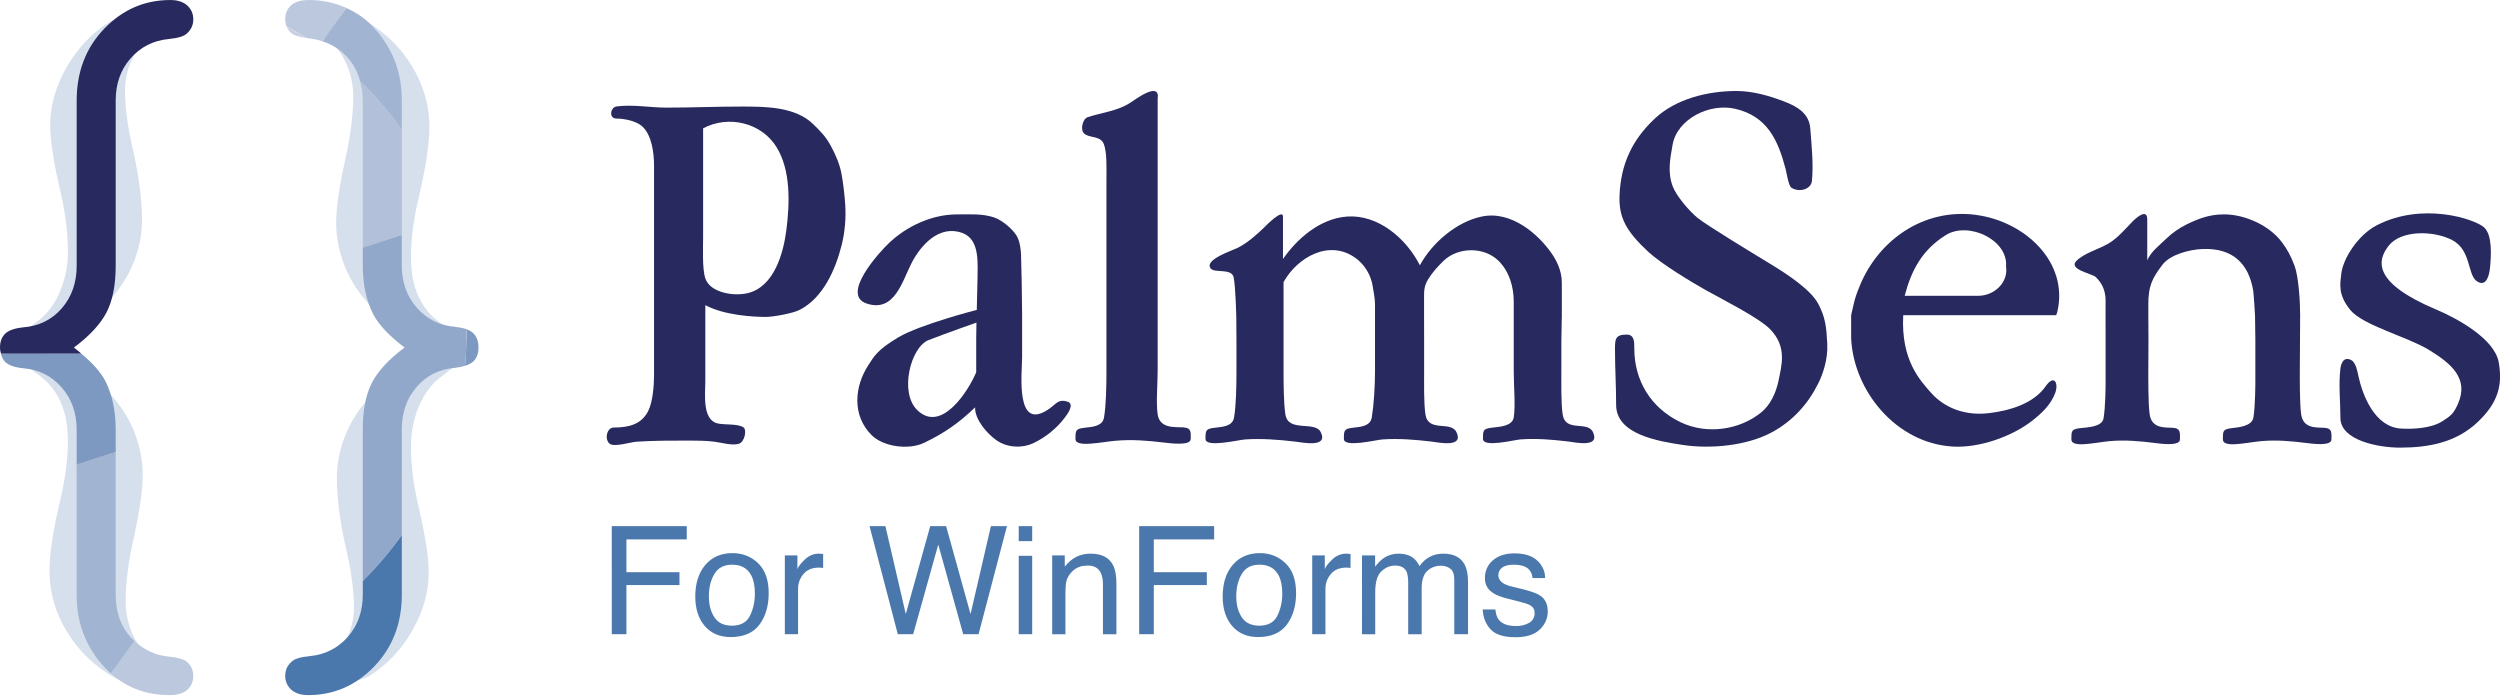
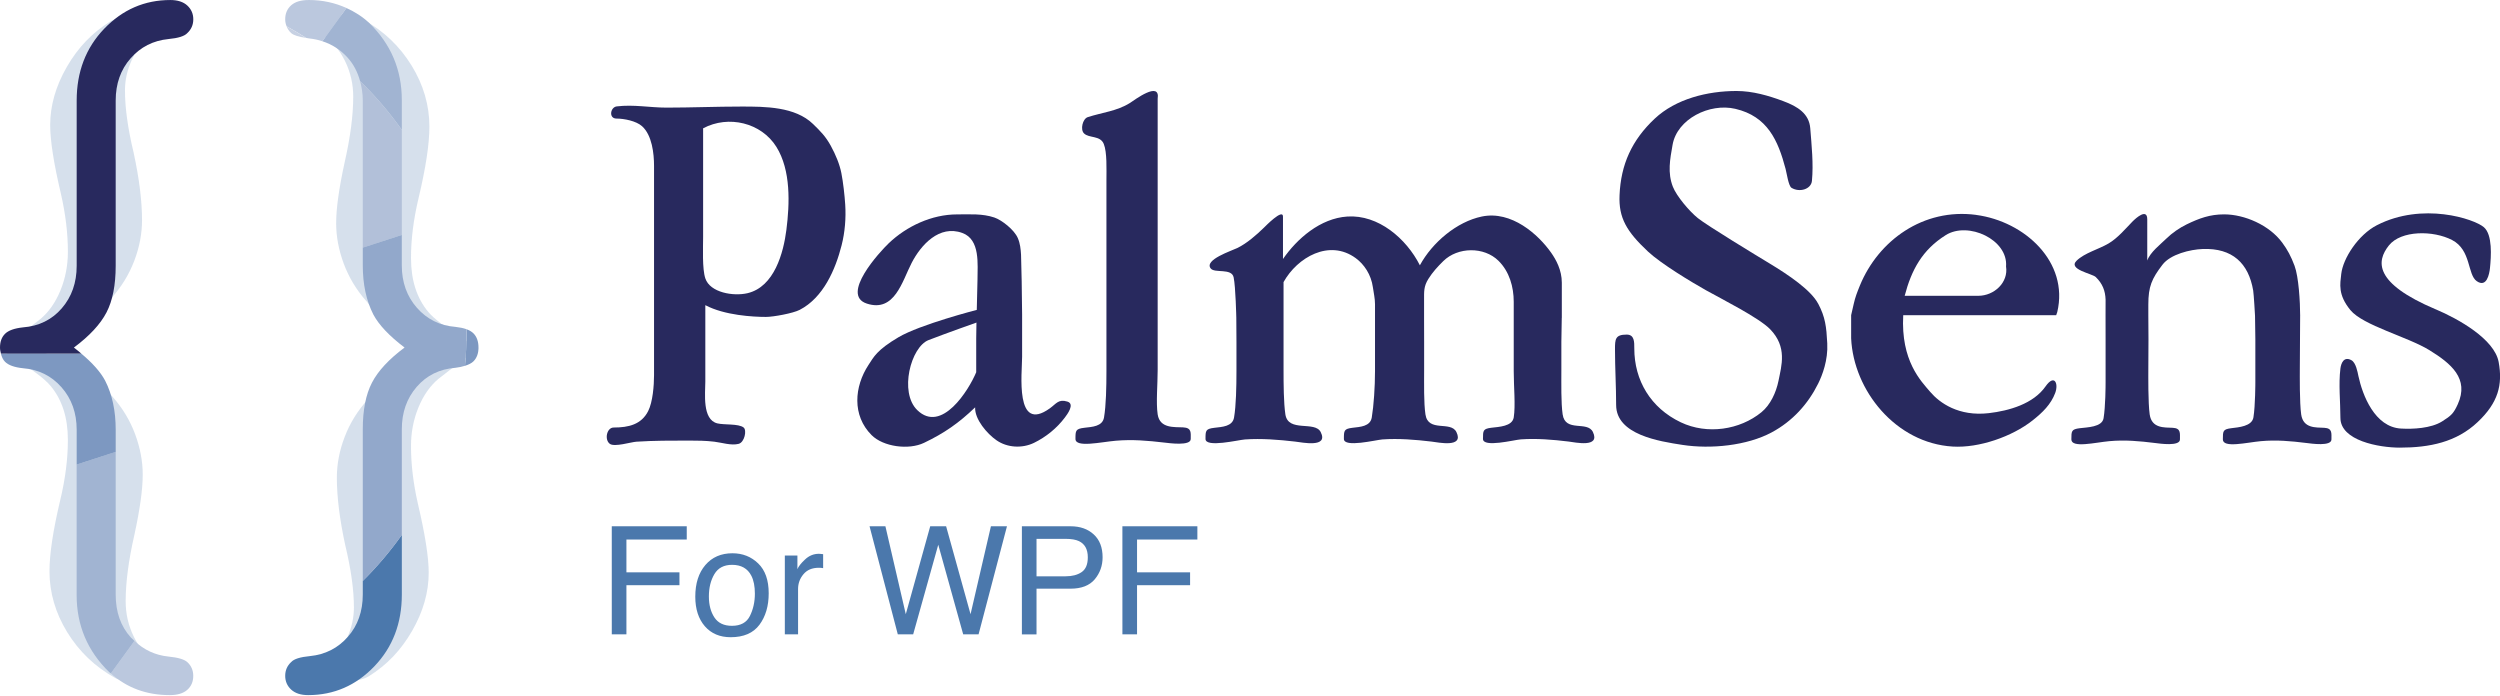
<svg xmlns="http://www.w3.org/2000/svg" width="132.73" height="36.905" version="1.1" viewBox="0 0 132.73 36.905">
  <g transform="translate(-25.93,-20.731)">
    <g fill="#4b78ac" opacity=".23">
      <path d="m36.168 21.653c-0.9 0.178-1.656 0.499-2.273 0.964-0.406 0.342-0.73 0.776-0.969 1.302-0.241 0.526-0.361 1.063-0.361 1.611 0 0.928 0.154 2.035 0.463 3.32 0.295 1.367 0.443 2.556 0.443 3.568 0 0.723-0.139 1.449-0.417 2.172-0.276 0.726-0.691 1.396-1.247 2.011-0.528 0.641-1.108 1.14-1.736 1.495-0.628 0.357-1.51 0.685-2.642 0.986v0.082c1.145 0.369 2.053 0.752 2.725 1.148s1.26 0.894 1.764 1.497c0.519 0.588 0.913 1.244 1.184 1.967 0.269 0.726 0.406 1.442 0.406 2.153 0 0.779-0.148 1.844-0.443 3.199-0.309 1.353-0.463 2.529-0.463 3.525 0 0.67 0.146 1.299 0.435 1.888 0.289 0.586 0.663 1.032 1.117 1.331 0.432 0.357 1.104 0.622 2.014 0.8 0 0-3.064 0.646-4.128 0.051-1.067-0.593-1.912-1.403-2.542-2.428-0.628-1.027-0.941-2.105-0.941-3.24 0-0.916 0.191-2.172 0.571-3.773 0.272-1.133 0.406-2.199 0.406-3.197 0-1.177-0.306-2.134-0.923-2.871-0.615-0.738-2.659-1.92-2.659-1.92s1.595-1.203 2.125-1.627c0.443-0.369 0.797-0.875 1.062-1.516 0.263-0.644 0.395-1.326 0.395-2.052 0-0.969-0.122-1.994-0.369-3.074-0.38-1.613-0.571-2.83-0.571-3.65 0-1.039 0.295-2.071 0.886-3.096s1.334-1.8 2.29-2.399 4.398-0.227 4.398-0.227z" />
      <path d="m41.117 56.86c0.9-0.178 1.656-0.499 2.273-0.964 0.406-0.342 0.73-0.776 0.969-1.302 0.241-0.526 0.361-1.063 0.361-1.611 0-0.928-0.154-2.035-0.463-3.32-0.295-1.367-0.443-2.556-0.443-3.568 0-0.723 0.139-1.449 0.417-2.172 0.276-0.726 0.691-1.396 1.247-2.011 0.528-0.641 1.108-1.14 1.736-1.495 0.628-0.357 1.51-0.685 2.642-0.986v-0.082c-1.145-0.369-2.053-0.752-2.725-1.148s-1.26-0.894-1.764-1.497c-0.519-0.588-0.913-1.244-1.184-1.967-0.269-0.726-0.406-1.442-0.406-2.153 0-0.779 0.148-1.844 0.443-3.199 0.309-1.353 0.463-2.529 0.463-3.525 0-0.67-0.146-1.299-0.435-1.888-0.289-0.586-0.663-1.032-1.117-1.331-0.432-0.357-1.104-0.622-2.014-0.8 0 0 3.064-0.646 4.128-0.051 1.067 0.593 1.912 1.403 2.542 2.428 0.628 1.027 0.941 2.105 0.941 3.24 0 0.916-0.191 2.172-0.571 3.773-0.272 1.133-0.406 2.199-0.406 3.197 0 1.177 0.306 2.134 0.923 2.871 0.615 0.738 2.659 1.92 2.659 1.92s-1.595 1.203-2.125 1.627c-0.443 0.369-0.797 0.875-1.062 1.516-0.263 0.644-0.395 1.326-0.395 2.052 0 0.969 0.122 1.994 0.369 3.074 0.38 1.613 0.571 2.83 0.571 3.65 0 1.039-0.295 2.071-0.886 3.096s-1.334 1.8-2.29 2.399-4.398 0.227-4.398 0.227z" />
    </g>
  </g>
  <g transform="translate(-25.93,-20.731)" display="none">
    <path d="m38.763 62.282c12.15 0 22.132-9.43 23.03-21.354h-46.06c0.898 11.924 10.88 21.354 23.03 21.354z" fill="none" />
    <path d="m10.025 37.588h5.684c0.799-11.423 9.938-20.565 21.352-21.396v-5.697c-14.544 0.846-26.221 12.54-27.036 27.092z" fill="#28295e" />
    <path d="m67.5 40.956h-5.697c-0.831 11.414-9.973 20.553-21.396 21.352v5.684c14.552-0.815 26.246-12.492 27.092-27.036z" fill="#bbc8de" />
  </g>
  <g transform="translate(-25.93,-20.731)">
    <path d="m42.315 20.732c-0.406 0-0.715 0.093-0.926 0.28s-0.317 0.435-0.317 0.743c0 0.136 0.028 0.259 0.074 0.373 0.351 0.197 0.699 0.396 1.036 0.614 0.074 0.011 0.124 0.028 0.207 0.036 0.231 0.024 0.448 0.075 0.657 0.142l1.281-1.763c-0.602-0.273-1.267-0.426-2.011-0.426" fill="#bbc8de" />
    <path d="m44.325 21.158-1.281 1.763c0.511 0.163 0.961 0.449 1.342 0.87 0.32 0.354 0.533 0.775 0.662 1.247 0.815 0.792 1.555 1.657 2.215 2.587v-1.579c0-1.609-0.577-2.974-1.731-4.095-0.362-0.341-0.77-0.595-1.206-0.793" fill="#a1b4d2" />
    <path d="m50.693 38.209 8e-3 0.169c0 0.598-0.029 1.19-0.084 1.774 0.19-0.06 0.348-0.135 0.449-0.236 0.179-0.179 0.268-0.423 0.268-0.731 0-0.325-0.09-0.577-0.268-0.756-0.09-0.09-0.214-0.163-0.373-0.22" fill="#7d98c1" />
    <path d="m47.263 49.131c-0.62 0.874-1.313 1.691-2.072 2.444v0.723c0 0.894-0.264 1.641-0.792 2.242s-1.199 0.943-2.011 1.024c-0.52 0.049-0.853 0.154-0.999 0.317-0.211 0.195-0.317 0.439-0.317 0.731s0.106 0.536 0.317 0.731 0.512 0.293 0.902 0.293c1.365 0 2.535-0.508 3.51-1.524s1.463-2.287 1.463-3.815v-3.167" fill="#4b78ac" />
    <path d="m41.145 22.129c0.052 0.133 0.13 0.253 0.243 0.358 0.136 0.122 0.418 0.202 0.792 0.257-0.337-0.218-0.685-0.418-1.036-0.614" fill="#c7d1e3" />
    <path d="m45.048 25.039c0.087 0.319 0.143 0.658 0.143 1.032v7.809l2.072-0.673v-5.58c-0.659-0.93-1.4-1.795-2.215-2.587" fill="#b2c0d9" />
    <path d="m47.263 33.205-2.072 0.673v0.942c0 1.008 0.187 1.877 0.56 2.608 0.293 0.553 0.845 1.138 1.658 1.755-0.829 0.617-1.406 1.239-1.731 1.865s-0.487 1.45-0.487 2.474v8.053c0.759-0.754 1.452-1.57 2.072-2.444v-5.608c0-0.894 0.264-1.645 0.792-2.255 0.528-0.609 1.215-0.946 2.06-1.011 0.197-0.022 0.356-0.06 0.501-0.106 0.055-0.584 0.084-1.176 0.084-1.774l-8e-3 -0.169c-0.158-0.057-0.351-0.097-0.578-0.122-0.829-0.065-1.511-0.402-2.048-1.012-0.536-0.609-0.804-1.361-0.804-2.255v-1.615" fill="#92a8cb" />
    <path d="m33.07 54.758-1.255 1.726c0.847 0.763 1.888 1.152 3.132 1.152 0.406 0 0.715-0.094 0.926-0.28 0.211-0.187 0.317-0.435 0.317-0.743 0-0.293-0.106-0.537-0.317-0.731-0.163-0.146-0.496-0.244-1-0.293-0.705-0.072-1.303-0.357-1.804-0.831" fill="#bbc8de" />
    <path d="m32.071 44.721-2.072 0.673v6.928c0 1.609 0.577 2.974 1.73 4.095l0.086 0.066 1.255-1.726-0.194-0.181c-0.537-0.593-0.804-1.353-0.804-2.279v-7.577" fill="#a1b4d2" />
    <path d="m30.246 39.504h-4.267c0.041 0.171 0.106 0.323 0.219 0.436 0.179 0.179 0.495 0.293 0.951 0.341 0.829 0.065 1.511 0.402 2.048 1.012 0.536 0.609 0.804 1.361 0.804 2.254v1.848l2.072-0.673v-1.174c0-1.007-0.187-1.877-0.561-2.608-0.241-0.456-0.67-0.935-1.265-1.435" fill="#7d98c1" />
    <path d="m29.853 39.184c0.829-0.617 1.406-1.239 1.731-1.865 0.325-0.625 0.488-1.45 0.488-2.474v-8.775c0-0.894 0.264-1.641 0.792-2.242s1.198-0.943 2.011-1.024c0.52-0.049 0.853-0.154 1-0.317 0.211-0.195 0.317-0.439 0.317-0.731s-0.106-0.536-0.317-0.731c-0.212-0.195-0.512-0.293-0.902-0.293-1.365 0-2.535 0.508-3.51 1.524s-1.462 2.287-1.462 3.815v8.775c0 0.894-0.264 1.645-0.792 2.255-0.528 0.609-1.215 0.946-2.06 1.011-0.455 0.049-0.772 0.163-0.951 0.341s-0.268 0.422-0.268 0.731c0 0.12 0.025 0.22 0.05 0.32h4.267c-0.126-0.106-0.25-0.212-0.393-0.32z" fill="#28295e" />
    <g display="none" fill="#4b78ac">
      <path d="m58.483 48.499h3.896v0.665h-3.107v1.886h2.725v0.665h-2.725v2.716h-0.789v-5.931z" />
      <path d="m62.902 52.287c0-0.316 0.044-0.611 0.133-0.885 0.088-0.274 0.221-0.512 0.398-0.714s0.395-0.361 0.652-0.478 0.558-0.175 0.901-0.175c0.337 0 0.637 0.058 0.897 0.175 0.26 0.116 0.479 0.275 0.656 0.478s0.31 0.44 0.399 0.714c0.088 0.274 0.133 0.569 0.133 0.885s-0.044 0.609-0.133 0.88-0.222 0.508-0.399 0.71-0.396 0.361-0.656 0.478-0.56 0.174-0.897 0.174c-0.344 0-0.644-0.058-0.901-0.174-0.258-0.116-0.475-0.275-0.652-0.478s-0.31-0.439-0.398-0.71c-0.089-0.271-0.133-0.565-0.133-0.88zm0.748 0c0 0.26 0.034 0.491 0.104 0.693s0.165 0.371 0.287 0.507 0.265 0.24 0.428 0.312c0.164 0.072 0.336 0.108 0.52 0.108s0.355-0.036 0.519-0.108c0.163-0.072 0.306-0.176 0.428-0.312s0.217-0.305 0.287-0.507 0.104-0.433 0.104-0.693-0.035-0.492-0.104-0.694-0.165-0.372-0.287-0.511c-0.122-0.138-0.265-0.244-0.428-0.316-0.164-0.072-0.336-0.108-0.519-0.108s-0.356 0.036-0.52 0.108c-0.163 0.072-0.306 0.178-0.428 0.316-0.122 0.139-0.217 0.309-0.287 0.511s-0.104 0.434-0.104 0.694z" />
      <path d="m67.878 50.136h0.665v0.905h0.017c0.171-0.349 0.382-0.606 0.631-0.772 0.249-0.167 0.565-0.244 0.947-0.233v0.748c-0.282 0-0.523 0.039-0.723 0.116s-0.36 0.191-0.482 0.34-0.21 0.333-0.266 0.548c-0.056 0.216-0.083 0.46-0.083 0.731v1.911h-0.706z" />
      <path d="m73.095 48.499h2.035c0.914 0 1.617 0.232 2.11 0.698 0.493 0.465 0.739 1.174 0.739 2.126 0 0.499-0.055 0.94-0.166 1.325s-0.282 0.709-0.515 0.972c-0.232 0.263-0.529 0.464-0.889 0.603-0.36 0.138-0.787 0.208-1.279 0.208h-2.035v-5.931zm0.789 5.267h1.312c0.088 0 0.199-7e-3 0.333-0.021 0.133-0.014 0.274-0.047 0.423-0.1 0.15-0.052 0.298-0.128 0.444-0.229 0.147-0.1 0.278-0.235 0.395-0.407 0.116-0.172 0.211-0.386 0.286-0.644 0.075-0.257 0.112-0.569 0.112-0.935 0-0.354-0.035-0.671-0.104-0.951s-0.183-0.517-0.34-0.71-0.361-0.343-0.61-0.449c-0.25-0.105-0.557-0.158-0.922-0.158h-1.329v4.602z" />
      <path d="m82.498 53.068c-0.094 0.477-0.302 0.839-0.624 1.088s-0.727 0.374-1.215 0.374c-0.344 0-0.643-0.057-0.895-0.17-0.253-0.113-0.465-0.27-0.637-0.469s-0.301-0.438-0.387-0.714c-0.086-0.277-0.135-0.579-0.146-0.905 0-0.321 0.05-0.619 0.15-0.893s0.239-0.511 0.419-0.71 0.393-0.354 0.64-0.465c0.246-0.111 0.516-0.167 0.81-0.167 0.382 0 0.699 0.079 0.951 0.237s0.454 0.359 0.606 0.603 0.258 0.509 0.316 0.797 0.082 0.562 0.07 0.822h-3.214c-6e-3 0.188 0.017 0.367 0.066 0.536 0.05 0.169 0.13 0.319 0.241 0.449s0.252 0.234 0.424 0.312c0.171 0.078 0.374 0.116 0.606 0.116 0.293 0 0.537-0.069 0.731-0.208 0.194-0.138 0.321-0.349 0.382-0.631h0.706zm-0.689-1.196c-0.011-0.166-0.048-0.324-0.112-0.474-0.064-0.149-0.15-0.278-0.258-0.386s-0.237-0.194-0.386-0.257-0.31-0.096-0.482-0.096c-0.183 0-0.347 0.032-0.494 0.096-0.146 0.063-0.273 0.151-0.378 0.262s-0.188 0.24-0.249 0.386c-0.061 0.147-0.097 0.303-0.108 0.469z" />
      <path d="m85.223 54.43h-0.756l-1.595-4.294h0.789l1.205 3.58h0.017l1.171-3.58h0.739z" />
      <path d="m91.112 53.068c-0.094 0.477-0.302 0.839-0.624 1.088s-0.727 0.374-1.215 0.374c-0.344 0-0.643-0.057-0.895-0.17-0.253-0.113-0.465-0.27-0.637-0.469s-0.301-0.438-0.387-0.714c-0.086-0.277-0.135-0.579-0.146-0.905 0-0.321 0.05-0.619 0.15-0.893s0.239-0.511 0.419-0.71 0.393-0.354 0.64-0.465c0.246-0.111 0.516-0.167 0.81-0.167 0.382 0 0.699 0.079 0.951 0.237s0.454 0.359 0.606 0.603 0.258 0.509 0.316 0.797 0.082 0.562 0.07 0.822h-3.214c-6e-3 0.188 0.017 0.367 0.066 0.536 0.05 0.169 0.13 0.319 0.241 0.449s0.252 0.234 0.424 0.312c0.171 0.078 0.374 0.116 0.606 0.116 0.293 0 0.537-0.069 0.731-0.208 0.194-0.138 0.321-0.349 0.382-0.631h0.706zm-0.69-1.196c-0.011-0.166-0.048-0.324-0.112-0.474-0.064-0.149-0.15-0.278-0.258-0.386s-0.237-0.194-0.386-0.257-0.31-0.096-0.482-0.096c-0.183 0-0.347 0.032-0.494 0.096-0.146 0.063-0.273 0.151-0.378 0.262s-0.188 0.24-0.249 0.386c-0.061 0.147-0.097 0.303-0.108 0.469z" />
      <path d="m91.942 48.499h0.706v5.931h-0.706z" />
      <path d="m93.512 52.287c0-0.316 0.044-0.611 0.133-0.885 0.088-0.274 0.221-0.512 0.398-0.714s0.395-0.361 0.652-0.478 0.558-0.175 0.901-0.175c0.337 0 0.637 0.058 0.897 0.175 0.26 0.116 0.479 0.275 0.656 0.478s0.31 0.44 0.399 0.714c0.088 0.274 0.133 0.569 0.133 0.885s-0.044 0.609-0.133 0.88-0.222 0.508-0.399 0.71-0.396 0.361-0.656 0.478-0.56 0.174-0.897 0.174c-0.344 0-0.644-0.058-0.901-0.174-0.258-0.116-0.475-0.275-0.652-0.478s-0.31-0.439-0.398-0.71c-0.089-0.271-0.133-0.565-0.133-0.88zm0.748 0c0 0.26 0.034 0.491 0.104 0.693s0.165 0.371 0.287 0.507 0.265 0.24 0.428 0.312c0.164 0.072 0.336 0.108 0.52 0.108s0.355-0.036 0.519-0.108c0.163-0.072 0.306-0.176 0.428-0.312s0.217-0.305 0.287-0.507 0.104-0.433 0.104-0.693-0.035-0.492-0.104-0.694-0.165-0.372-0.287-0.511c-0.122-0.138-0.265-0.244-0.428-0.316-0.164-0.072-0.336-0.108-0.519-0.108s-0.356 0.036-0.52 0.108c-0.163 0.072-0.306 0.178-0.428 0.316-0.122 0.139-0.217 0.309-0.287 0.511s-0.104 0.434-0.104 0.694z" />
      <path d="m98.538 50.136h0.706v0.581h0.017c0.116-0.238 0.299-0.411 0.548-0.519s0.523-0.162 0.822-0.162c0.332 0 0.622 0.061 0.868 0.183s0.451 0.287 0.615 0.494c0.163 0.208 0.287 0.447 0.37 0.718s0.125 0.56 0.125 0.864-0.04 0.593-0.121 0.864c-0.08 0.271-0.202 0.508-0.365 0.71-0.164 0.202-0.369 0.363-0.615 0.481-0.247 0.119-0.533 0.179-0.86 0.179-0.111 0-0.23-0.011-0.357-0.033s-0.254-0.06-0.382-0.112c-0.127-0.052-0.248-0.122-0.361-0.208-0.114-0.086-0.209-0.192-0.287-0.32h-0.017v2.218h-0.706v-5.939zm3.323 2.11c0-0.2-0.026-0.395-0.079-0.586s-0.133-0.361-0.241-0.511-0.247-0.269-0.416-0.357c-0.169-0.089-0.367-0.133-0.594-0.133-0.238 0-0.44 0.047-0.606 0.142s-0.302 0.217-0.407 0.37c-0.105 0.152-0.181 0.325-0.229 0.519-0.047 0.194-0.07 0.39-0.07 0.59 0 0.21 0.025 0.414 0.075 0.61 0.05 0.197 0.129 0.37 0.237 0.519 0.108 0.15 0.248 0.27 0.419 0.362 0.171 0.091 0.379 0.137 0.623 0.137 0.238 0 0.44-0.047 0.606-0.141s0.299-0.219 0.398-0.374c0.1-0.155 0.172-0.332 0.216-0.531 0.044-0.2 0.066-0.404 0.066-0.615z" />
      <path d="m107.11 53.068c-0.094 0.477-0.302 0.839-0.624 1.088s-0.727 0.374-1.215 0.374c-0.344 0-0.643-0.057-0.895-0.17-0.253-0.113-0.465-0.27-0.637-0.469s-0.301-0.438-0.387-0.714c-0.086-0.277-0.135-0.579-0.146-0.905 0-0.321 0.05-0.619 0.15-0.893s0.239-0.511 0.419-0.71 0.393-0.354 0.64-0.465c0.246-0.111 0.516-0.167 0.81-0.167 0.382 0 0.699 0.079 0.951 0.237s0.454 0.359 0.606 0.603 0.258 0.509 0.316 0.797 0.082 0.562 0.07 0.822h-3.214c-6e-3 0.188 0.017 0.367 0.066 0.536 0.05 0.169 0.13 0.319 0.241 0.449s0.252 0.234 0.424 0.312c0.171 0.078 0.374 0.116 0.606 0.116 0.293 0 0.537-0.069 0.731-0.208 0.194-0.138 0.321-0.349 0.382-0.631h0.706zm-0.689-1.196c-0.011-0.166-0.048-0.324-0.112-0.474-0.064-0.149-0.15-0.278-0.258-0.386s-0.237-0.194-0.386-0.257-0.31-0.096-0.482-0.096c-0.183 0-0.347 0.032-0.494 0.096-0.146 0.063-0.273 0.151-0.378 0.262s-0.188 0.24-0.249 0.386c-0.061 0.147-0.097 0.303-0.108 0.469z" />
      <path d="m107.88 50.136h0.665v0.905h0.017c0.171-0.349 0.382-0.606 0.631-0.772 0.249-0.167 0.565-0.244 0.947-0.233v0.748c-0.282 0-0.523 0.039-0.723 0.116s-0.36 0.191-0.482 0.34-0.21 0.333-0.266 0.548c-0.056 0.216-0.083 0.46-0.083 0.731v1.911h-0.706z" />
      <path d="m111.1 53.076c6e-3 0.161 0.042 0.293 0.108 0.399 0.066 0.105 0.153 0.189 0.262 0.253 0.108 0.064 0.229 0.11 0.365 0.137 0.136 0.028 0.275 0.042 0.419 0.042 0.111 0 0.227-8e-3 0.349-0.025s0.234-0.047 0.336-0.091 0.187-0.109 0.253-0.195c0.066-0.085 0.1-0.195 0.1-0.328 0-0.138-0.041-0.25-0.121-0.336-0.08-0.085-0.186-0.156-0.315-0.212-0.13-0.055-0.28-0.101-0.449-0.137s-0.342-0.073-0.519-0.112-0.349-0.086-0.515-0.141-0.316-0.127-0.449-0.216-0.24-0.202-0.32-0.341c-0.08-0.138-0.12-0.31-0.12-0.515 0-0.216 0.048-0.401 0.145-0.557 0.097-0.155 0.222-0.281 0.374-0.378s0.324-0.169 0.515-0.216 0.38-0.071 0.569-0.071c0.238 0 0.461 0.021 0.668 0.062 0.208 0.042 0.391 0.114 0.548 0.216 0.158 0.103 0.284 0.241 0.378 0.416s0.15 0.392 0.167 0.652h-0.706c-0.011-0.138-0.049-0.253-0.112-0.345-0.064-0.091-0.141-0.165-0.232-0.22-0.092-0.056-0.194-0.096-0.308-0.121s-0.229-0.038-0.345-0.038c-0.105 0-0.212 9e-3 -0.32 0.025s-0.207 0.046-0.295 0.088-0.161 0.099-0.216 0.171c-0.056 0.072-0.083 0.162-0.083 0.268 0 0.128 0.042 0.231 0.128 0.309s0.195 0.144 0.328 0.197 0.283 0.098 0.449 0.134 0.333 0.074 0.499 0.112c0.177 0.039 0.35 0.085 0.519 0.141s0.318 0.128 0.449 0.22c0.13 0.091 0.235 0.206 0.315 0.343 0.08 0.138 0.121 0.309 0.121 0.514 0 0.254-0.054 0.468-0.162 0.642s-0.249 0.313-0.424 0.418c-0.174 0.104-0.371 0.179-0.589 0.224-0.219 0.044-0.437 0.066-0.652 0.066-0.244 0-0.472-0.026-0.685-0.079s-0.403-0.136-0.569-0.25c-0.166-0.113-0.299-0.263-0.398-0.449-0.1-0.185-0.155-0.411-0.167-0.677h0.706z" />
    </g>
    <g fill="#28295e">
      <path d="m122.46 36.856c-0.377-0.718-1.556-1.521-2.592-2.145-0.655-0.396-3.306-2.005-3.796-2.4-0.45-0.362-1.13-1.165-1.326-1.666-0.29-0.741-0.152-1.456-0.015-2.228 0.241-1.369 1.96-2.227 3.328-1.909 1.709 0.397 2.272 1.679 2.671 3.189 0.058 0.218 0.155 0.906 0.313 1.004 0.423 0.262 1.043 0.08 1.086-0.366 0.088-0.904-0.018-1.89-0.089-2.797-0.063-0.773-0.666-1.154-1.43-1.437-0.782-0.293-1.632-0.539-2.485-0.539-1.544 0-3.222 0.418-4.343 1.469-1.217 1.141-1.8 2.438-1.867 4.067-0.05 1.195 0.364 1.914 1.507 2.986 0.691 0.646 2.297 1.616 3.091 2.062 0.794 0.445 2.798 1.449 3.396 2.063 0.916 0.943 0.609 1.922 0.444 2.744-0.126 0.618-0.428 1.275-0.906 1.665-1.144 0.936-2.876 1.203-4.281 0.534-1.599-0.761-2.468-2.225-2.468-3.923 0-0.337 0.012-0.734-0.404-0.734-0.61 0-0.621 0.243-0.621 0.784 0 0.986 0.061 1.967 0.061 2.953 0 1.581 2.292 1.931 3.524 2.12 1.502 0.231 3.423 0.04 4.733-0.664 1.109-0.594 1.935-1.512 2.471-2.595 0.22-0.445 0.527-1.239 0.481-2.132s-0.105-1.391-0.481-2.106z" />
      <path d="m63.378 36.933c1.025 0.544 2.547 0.624 3.218 0.624 0.395 0 1.436-0.192 1.788-0.373 1.259-0.649 1.903-2.145 2.23-3.435 0.175-0.691 0.236-1.436 0.191-2.147-0.03-0.485-0.11-1.2-0.205-1.68-0.092-0.468-0.298-0.968-0.561-1.45-0.276-0.503-0.55-0.775-0.943-1.157-0.949-0.923-2.542-0.927-3.79-0.927-1.34 0-2.68 0.057-3.987 0.057-0.882 0-1.747-0.175-2.644-0.065-0.345 0.041-0.44 0.646-0.015 0.646 0.405 0 1.047 0.126 1.357 0.405 0.535 0.479 0.637 1.461 0.637 2.103v11.122c0 0.538-0.067 1.421-0.313 1.903-0.358 0.705-1.03 0.87-1.828 0.87-0.374 0-0.503 0.65-0.205 0.867 0.248 0.182 1.128-0.098 1.414-0.115 0.924-0.059 1.853-0.059 2.781-0.059 0.453 0 0.9 5e-3 1.349 0.059 0.405 0.049 0.904 0.217 1.293 0.115 0.316-0.081 0.446-0.727 0.265-0.868-0.271-0.213-1.02-0.128-1.395-0.219-0.816-0.202-0.638-1.605-0.638-2.22v-4.054zm-0.119-9.389c1.352-0.719 3.092-0.298 3.892 0.986 0.776 1.246 0.706 3.018 0.53 4.405-0.154 1.207-0.633 3.022-2.064 3.362-0.75 0.177-1.987-0.031-2.239-0.783-0.172-0.512-0.118-1.625-0.118-2.216v-5.753z" />
      <path d="m82.603 42.053c-0.476-0.147-0.586 0.105-0.934 0.357-1.872 1.347-1.473-1.876-1.473-2.742v-2.235c0-0.735-0.042-2.947-0.057-3.182-0.017-0.289-0.047-0.592-0.17-0.877-0.186-0.442-0.854-0.963-1.247-1.095-0.638-0.215-1.293-0.165-1.983-0.165-1.334 0-2.675 0.625-3.625 1.533-0.482 0.461-2.579 2.74-1.163 3.202 1.479 0.485 1.879-1.192 2.381-2.161 0.491-0.95 1.466-2.037 2.691-1.588 0.959 0.351 0.804 1.665 0.804 2.488 0 0.194-0.02 0.814-0.038 1.596 0 0-3.009 0.774-4.157 1.452-1.146 0.678-1.311 1.04-1.595 1.475-0.75 1.145-0.879 2.675 0.169 3.722 0.624 0.622 1.969 0.798 2.779 0.411 1.079-0.515 1.845-1.05 2.717-1.886-0.03 0.632 0.632 1.4 1.134 1.748 0.564 0.394 1.354 0.444 1.987 0.139 0.645-0.314 1.217-0.781 1.64-1.343 0.128-0.168 0.545-0.723 0.141-0.848zm-4.844-3.367v1.808c-0.393 0.948-1.837 3.269-3.129 2.011-0.973-0.945-0.34-3.355 0.598-3.718 0.937-0.363 2.544-0.93 2.544-0.93-8e-3 0.323-0.013 0.828-0.013 0.828z" />
      <path d="m87.393 37.609v-11.633c0.15-0.986-1.247 0.08-1.475 0.223-0.688 0.433-1.477 0.504-2.238 0.751-0.27 0.089-0.408 0.66-0.197 0.864 0.268 0.264 0.86 0.097 1.048 0.558 0.18 0.443 0.142 1.327 0.142 1.94v10.132c0 0.818-0.02 1.827-0.129 2.453-0.082 0.478-0.63 0.497-1.047 0.546-0.466 0.057-0.468 0.15-0.468 0.593 0 0.478 1.349 0.162 2.141 0.094 0.883-0.076 1.695-5e-3 2.573 0.098 0.268 0.031 1.409 0.19 1.405-0.19-3e-3 -0.323 0.065-0.594-0.404-0.617s-1.237 0.064-1.351-0.69c-0.093-0.619 0-1.597 0-2.361v-2.76z" />
      <path d="m108.85 37.609v-1.869c0-0.67-0.304-1.22-0.566-1.592-0.679-0.965-2.104-2.251-3.683-1.921-1.325 0.276-2.626 1.374-3.287 2.589-0.722-1.425-2.209-2.698-3.853-2.589-1.437 0.096-2.666 1.174-3.415 2.255v-2.255c0-0.445-0.944 0.526-1.004 0.584-0.398 0.39-0.91 0.837-1.413 1.085-0.298 0.147-1.784 0.626-1.42 1.088 0.211 0.268 1.114-0.034 1.218 0.474 0.106 0.506 0.141 2.152 0.141 2.152l8e-3 1.275v1.56c0 0.818-0.02 1.827-0.128 2.453-0.082 0.478-0.631 0.497-1.047 0.546-0.467 0.057-0.468 0.15-0.468 0.593 0 0.478 1.747 0.049 2.096 0.025 0.885-0.06 1.786 0.012 2.663 0.114 0.372 0.043 1.782 0.346 1.358-0.503-0.306-0.617-1.729 0.036-1.877-0.943-0.091-0.619-0.097-1.597-0.097-2.361v-4.661c0.727-1.31 2.429-2.302 3.835-1.27 0.44 0.323 0.815 0.866 0.909 1.548 0.04 0.295 0.112 0.587 0.112 0.891v3.567c0 0.818-0.067 1.827-0.172 2.453-0.08 0.478-0.616 0.497-1.024 0.546-0.454 0.057-0.456 0.15-0.456 0.593 0 0.478 1.704 0.049 2.047 0.025 0.863-0.06 1.744 0.012 2.6 0.114 0.364 0.043 1.74 0.346 1.328-0.503-0.299-0.617-1.502 0.036-1.646-0.943-0.09-0.619-0.069-1.597-0.069-2.361v-1.485l-3e-3 -1.275v-0.926c0-0.471-0.023-0.742 0.228-1.143 0.225-0.36 0.493-0.651 0.792-0.946 0.766-0.753 2.16-0.779 2.933-0.014 0.577 0.571 0.807 1.383 0.807 2.176v3.687c0 0.818 0.101 1.827 0 2.453-0.08 0.478-0.789 0.497-1.189 0.546-0.443 0.057-0.444 0.15-0.444 0.593 0 0.478 1.665 0.049 2 0.025 0.843-0.06 1.704 0.012 2.541 0.114 0.354 0.043 1.699 0.346 1.297-0.503-0.292-0.617-1.468 0.036-1.609-0.943-0.087-0.619-0.067-1.597-0.067-2.361v-1.485l0.021-1.275z" />
      <path d="m132 37.132c-0.011 0.03 0 0 0 0z" />
      <path d="m130.85 32.14c-2.809-0.375-5.199 1.364-6.178 3.759-0.143 0.354-0.242 0.601-0.323 0.963-0.067 0.296-0.138 0.602-0.138 0.602v1.229c0.125 2.768 2.368 5.566 5.393 5.747 1.393 0.085 3.153-0.529 4.236-1.385 0.541-0.426 0.979-0.858 1.205-1.461 0.188-0.504-0.041-1.022-0.513-0.348-0.644 0.924-1.928 1.294-3.013 1.42-1.596 0.185-2.609-0.543-3.106-1.125s-1.57-1.652-1.437-4.076h8.121c6e-3 -0.02 0.021-0.06 0.058-0.168 0.625-2.646-1.719-4.811-4.306-5.155zm0.105 4.296h-3.902c0.36-1.373 0.931-2.438 2.182-3.223 1.187-0.744 3.317 0.237 3.2 1.666 0.133 0.844-0.623 1.557-1.481 1.557z" />
      <path d="m155.25 37.156c-3.311-1.4-3.152-2.562-2.489-3.394 0.644-0.807 2.355-0.809 3.358-0.286 1.02 0.532 0.803 1.835 1.308 2.183 0.521 0.359 0.668-0.361 0.702-0.71 0.059-0.598 0.143-1.75-0.324-2.154-0.515-0.446-3.261-1.349-5.68-0.108-0.994 0.51-1.804 1.766-1.894 2.592-0.059 0.536-0.184 1.095 0.485 1.914 0.67 0.818 3.047 1.42 4.195 2.128s2.127 1.51 1.506 2.875c-0.219 0.479-0.339 0.601-0.835 0.911-0.588 0.367-1.541 0.414-2.179 0.377-1.391-0.078-2.042-1.766-2.261-2.791-0.046-0.223-0.132-0.702-0.367-0.836-0.402-0.225-0.552 0.155-0.588 0.439-0.104 0.848 0 1.764 0 2.618 0 1.219 2.065 1.583 3.152 1.583 1.584 0 3.009-0.293 4.13-1.353 1.092-1.025 1.344-1.983 1.119-3.196-0.225-1.212-2.126-2.281-3.338-2.794z" />
      <path d="m148.05 37.501c0-0.743-0.079-2.072-0.298-2.66-0.19-0.506-0.372-0.845-0.652-1.225-0.688-0.936-2.005-1.504-3.087-1.504-0.755 0-1.314 0.206-1.984 0.529-0.383 0.186-0.775 0.456-1.077 0.752-0.326 0.319-0.861 0.725-1.02 1.17v-2.187c0-0.592-0.573-0.099-0.793 0.126-0.378 0.39-0.783 0.874-1.263 1.156-0.521 0.308-1.27 0.498-1.696 0.915-0.475 0.467 0.831 0.682 1.02 0.868 0.36 0.353 0.503 0.727 0.52 1.198 4e-3 0.171-2e-3 0.836-2e-3 0.836l2e-3 1.281v2.283c0 0.167-4e-3 1.269-0.107 1.895-0.077 0.478-0.876 0.482-1.269 0.532-0.439 0.057-0.441 0.15-0.441 0.593 0 0.478 1.271 0.162 2.017 0.094 0.832-0.076 1.597-5e-3 2.424 0.098 0.252 0.031 1.327 0.19 1.324-0.19-3e-3 -0.323 0.061-0.594-0.381-0.617s-1.118 0.042-1.226-0.712c-0.088-0.619-0.072-2.094-0.072-2.374 0-0.41 8e-3 -1.616 8e-3 -1.616l-8e-3 -1.282v-0.557c0-0.965 0.184-1.375 0.749-2.115 0.427-0.562 1.475-0.812 2.141-0.837 1.572-0.059 2.431 0.755 2.677 2.203 0.035 0.209 0.098 1.347 0.098 1.347l0.017 1.24v2.283s0 1.24-0.102 1.866c-0.077 0.478-0.789 0.527-1.182 0.576-0.439 0.057-0.441 0.15-0.441 0.593 0 0.478 1.271 0.162 2.017 0.094 0.832-0.076 1.597-5e-3 2.424 0.098 0.252 0.031 1.327 0.19 1.324-0.19-3e-3 -0.323 0.061-0.594-0.381-0.617s-1.118 0.042-1.226-0.712c-0.088-0.619-0.072-2.094-0.072-2.374 0 0 0.017-2.113 0.017-2.856z" />
    </g>
-     <path d="m58.41 48.664h3.981v0.703h-3.203v1.742h2.816v0.684h-2.816v2.609h-0.777zm6.379 5.285q0.699 0 0.957-0.527 0.262-0.531 0.262-1.18 0-0.586-0.188-0.953-0.297-0.578-1.023-0.578-0.645 0-0.938 0.492-0.293 0.492-0.293 1.188 0 0.668 0.293 1.113 0.293 0.445 0.93 0.445zm0.027-3.852q0.809 0 1.367 0.539 0.559 0.539 0.559 1.586 0 1.012-0.492 1.672-0.492 0.66-1.527 0.66-0.863 0-1.371-0.582-0.508-0.586-0.508-1.57 0-1.055 0.535-1.68 0.535-0.625 1.438-0.625zm-0.023 0.02m2.805 0.102h0.668v0.723q0.082-0.211 0.402-0.512 0.32-0.305 0.738-0.305 0.02 0 0.066 0.004 0.047 0.004 0.16 0.016v0.742q-0.062-0.012-0.117-0.016-0.051-0.004-0.113-0.004-0.531 0-0.816 0.344-0.285 0.34-0.285 0.785v2.406h-0.703zm5.34-1.555 1.082 4.668 1.297-4.668h0.844l1.297 4.668 1.082-4.668h0.852l-1.508 5.738h-0.816l-1.324-4.758-1.332 4.758h-0.816l-1.5-5.738zm7.078 1.574h0.715v4.164h-0.715zm0-1.574h0.715v0.797h-0.715zm1.777 1.555h0.668v0.594q0.297-0.367 0.629-0.527 0.332-0.16 0.738-0.16 0.891 0 1.203 0.621 0.172 0.34 0.172 0.973v2.684h-0.715v-2.637q0-0.383-0.113-0.617-0.188-0.391-0.68-0.391-0.25 0-0.41 0.051-0.289 0.086-0.508 0.344-0.176 0.207-0.23 0.43-0.051 0.219-0.051 0.629v2.191h-0.703zm1.652-0.102m2.965-1.453h3.981v0.703h-3.203v1.742h2.816v0.684h-2.816v2.609h-0.777zm6.379 5.285q0.699 0 0.957-0.527 0.262-0.531 0.262-1.18 0-0.586-0.188-0.953-0.297-0.578-1.023-0.578-0.645 0-0.938 0.492-0.293 0.492-0.293 1.188 0 0.668 0.293 1.113 0.293 0.445 0.93 0.445zm0.027-3.852q0.809 0 1.367 0.539 0.559 0.539 0.559 1.586 0 1.012-0.492 1.672-0.492 0.66-1.527 0.66-0.863 0-1.371-0.582-0.508-0.586-0.508-1.57 0-1.055 0.535-1.68 0.535-0.625 1.438-0.625zm-0.023 0.02m2.805 0.102h0.668v0.723q0.082-0.211 0.402-0.512 0.32-0.305 0.738-0.305 0.02 0 0.066 0.004 0.047 0.004 0.16 0.016v0.742q-0.062-0.012-0.117-0.016-0.051-0.004-0.113-0.004-0.531 0-0.816 0.344-0.285 0.34-0.285 0.785v2.406h-0.703zm2.644 0h0.695v0.594q0.25-0.309 0.453-0.449 0.348-0.238 0.789-0.238 0.5 0 0.805 0.246 0.172 0.141 0.312 0.414 0.234-0.336 0.551-0.496 0.316-0.164 0.711-0.164 0.844 0 1.148 0.609 0.164 0.328 0.164 0.883v2.785h-0.73v-2.906q0-0.418-0.211-0.574-0.207-0.156-0.508-0.156-0.414 0-0.715 0.277-0.297 0.277-0.297 0.926v2.434h-0.715v-2.731q0-0.426-0.102-0.621-0.16-0.293-0.598-0.293-0.398 0-0.727 0.309-0.324 0.309-0.324 1.117v2.219h-0.703zm7.082 2.871q0.031 0.352 0.176 0.539 0.266 0.34 0.922 0.34 0.391 0 0.688-0.168 0.297-0.172 0.297-0.527 0-0.27-0.238-0.41-0.152-0.086-0.602-0.199l-0.559-0.141q-0.535-0.133-0.789-0.297-0.453-0.285-0.453-0.789 0-0.594 0.426-0.961 0.43-0.367 1.152-0.367 0.945 0 1.363 0.555 0.262 0.352 0.254 0.758h-0.664q-0.019-0.238-0.168-0.434-0.242-0.277-0.84-0.277-0.398 0-0.605 0.152-0.203 0.152-0.203 0.402 0 0.273 0.27 0.438 0.156 0.098 0.461 0.172l0.465 0.113q0.758 0.184 1.016 0.355 0.41 0.27 0.41 0.848 0 0.559-0.426 0.965-0.422 0.406-1.289 0.406-0.934 0-1.324-0.422-0.387-0.426-0.414-1.051z" fill="#4b78ac" stroke-width=".929" aria-label="For WinForms" />
+     <path d="m58.41 48.672h3.981v0.703h-3.203v1.742h2.816v0.684h-2.816v2.609h-0.777zm6.379 5.285q0.699 0 0.957-0.527 0.262-0.531 0.262-1.18 0-0.586-0.188-0.953-0.297-0.578-1.023-0.578-0.645 0-0.938 0.492-0.293 0.492-0.293 1.188 0 0.668 0.293 1.113 0.293 0.445 0.93 0.445zm0.027-3.852q0.809 0 1.367 0.539 0.559 0.539 0.559 1.586 0 1.012-0.492 1.672-0.492 0.66-1.527 0.66-0.863 0-1.371-0.582-0.508-0.586-0.508-1.57 0-1.055 0.535-1.68t1.438-0.625zm-0.023 0.02m2.805 0.102h0.668v0.723q0.082-0.211 0.402-0.512 0.32-0.305 0.738-0.305 0.02 0 0.066 0.004 0.047 0.004 0.16 0.016v0.742q-0.062-0.012-0.117-0.016-0.051-0.004-0.113-0.004-0.531 0-0.816 0.344-0.285 0.34-0.285 0.785v2.406h-0.703zm5.34-1.555 1.082 4.668 1.297-4.668h0.844l1.297 4.668 1.082-4.668h0.852l-1.508 5.738h-0.816l-1.324-4.758-1.332 4.758h-0.816l-1.5-5.738zm7.246 0h2.582q0.766 0 1.234 0.434 0.469 0.43 0.469 1.211 0 0.672-0.418 1.172-0.418 0.496-1.285 0.496h-1.805v2.426h-0.777zm3.5 1.648q0-0.633-0.469-0.859-0.258-0.121-0.707-0.121h-1.547v1.988h1.547q0.523 0 0.848-0.223 0.328-0.223 0.328-0.785zm1.836-1.648h3.981v0.703h-3.203v1.742h2.816v0.684h-2.816v2.609h-0.777z" fill="#4b78ac" stroke-width=".929" aria-label="For WPF" />
  </g>
</svg>
